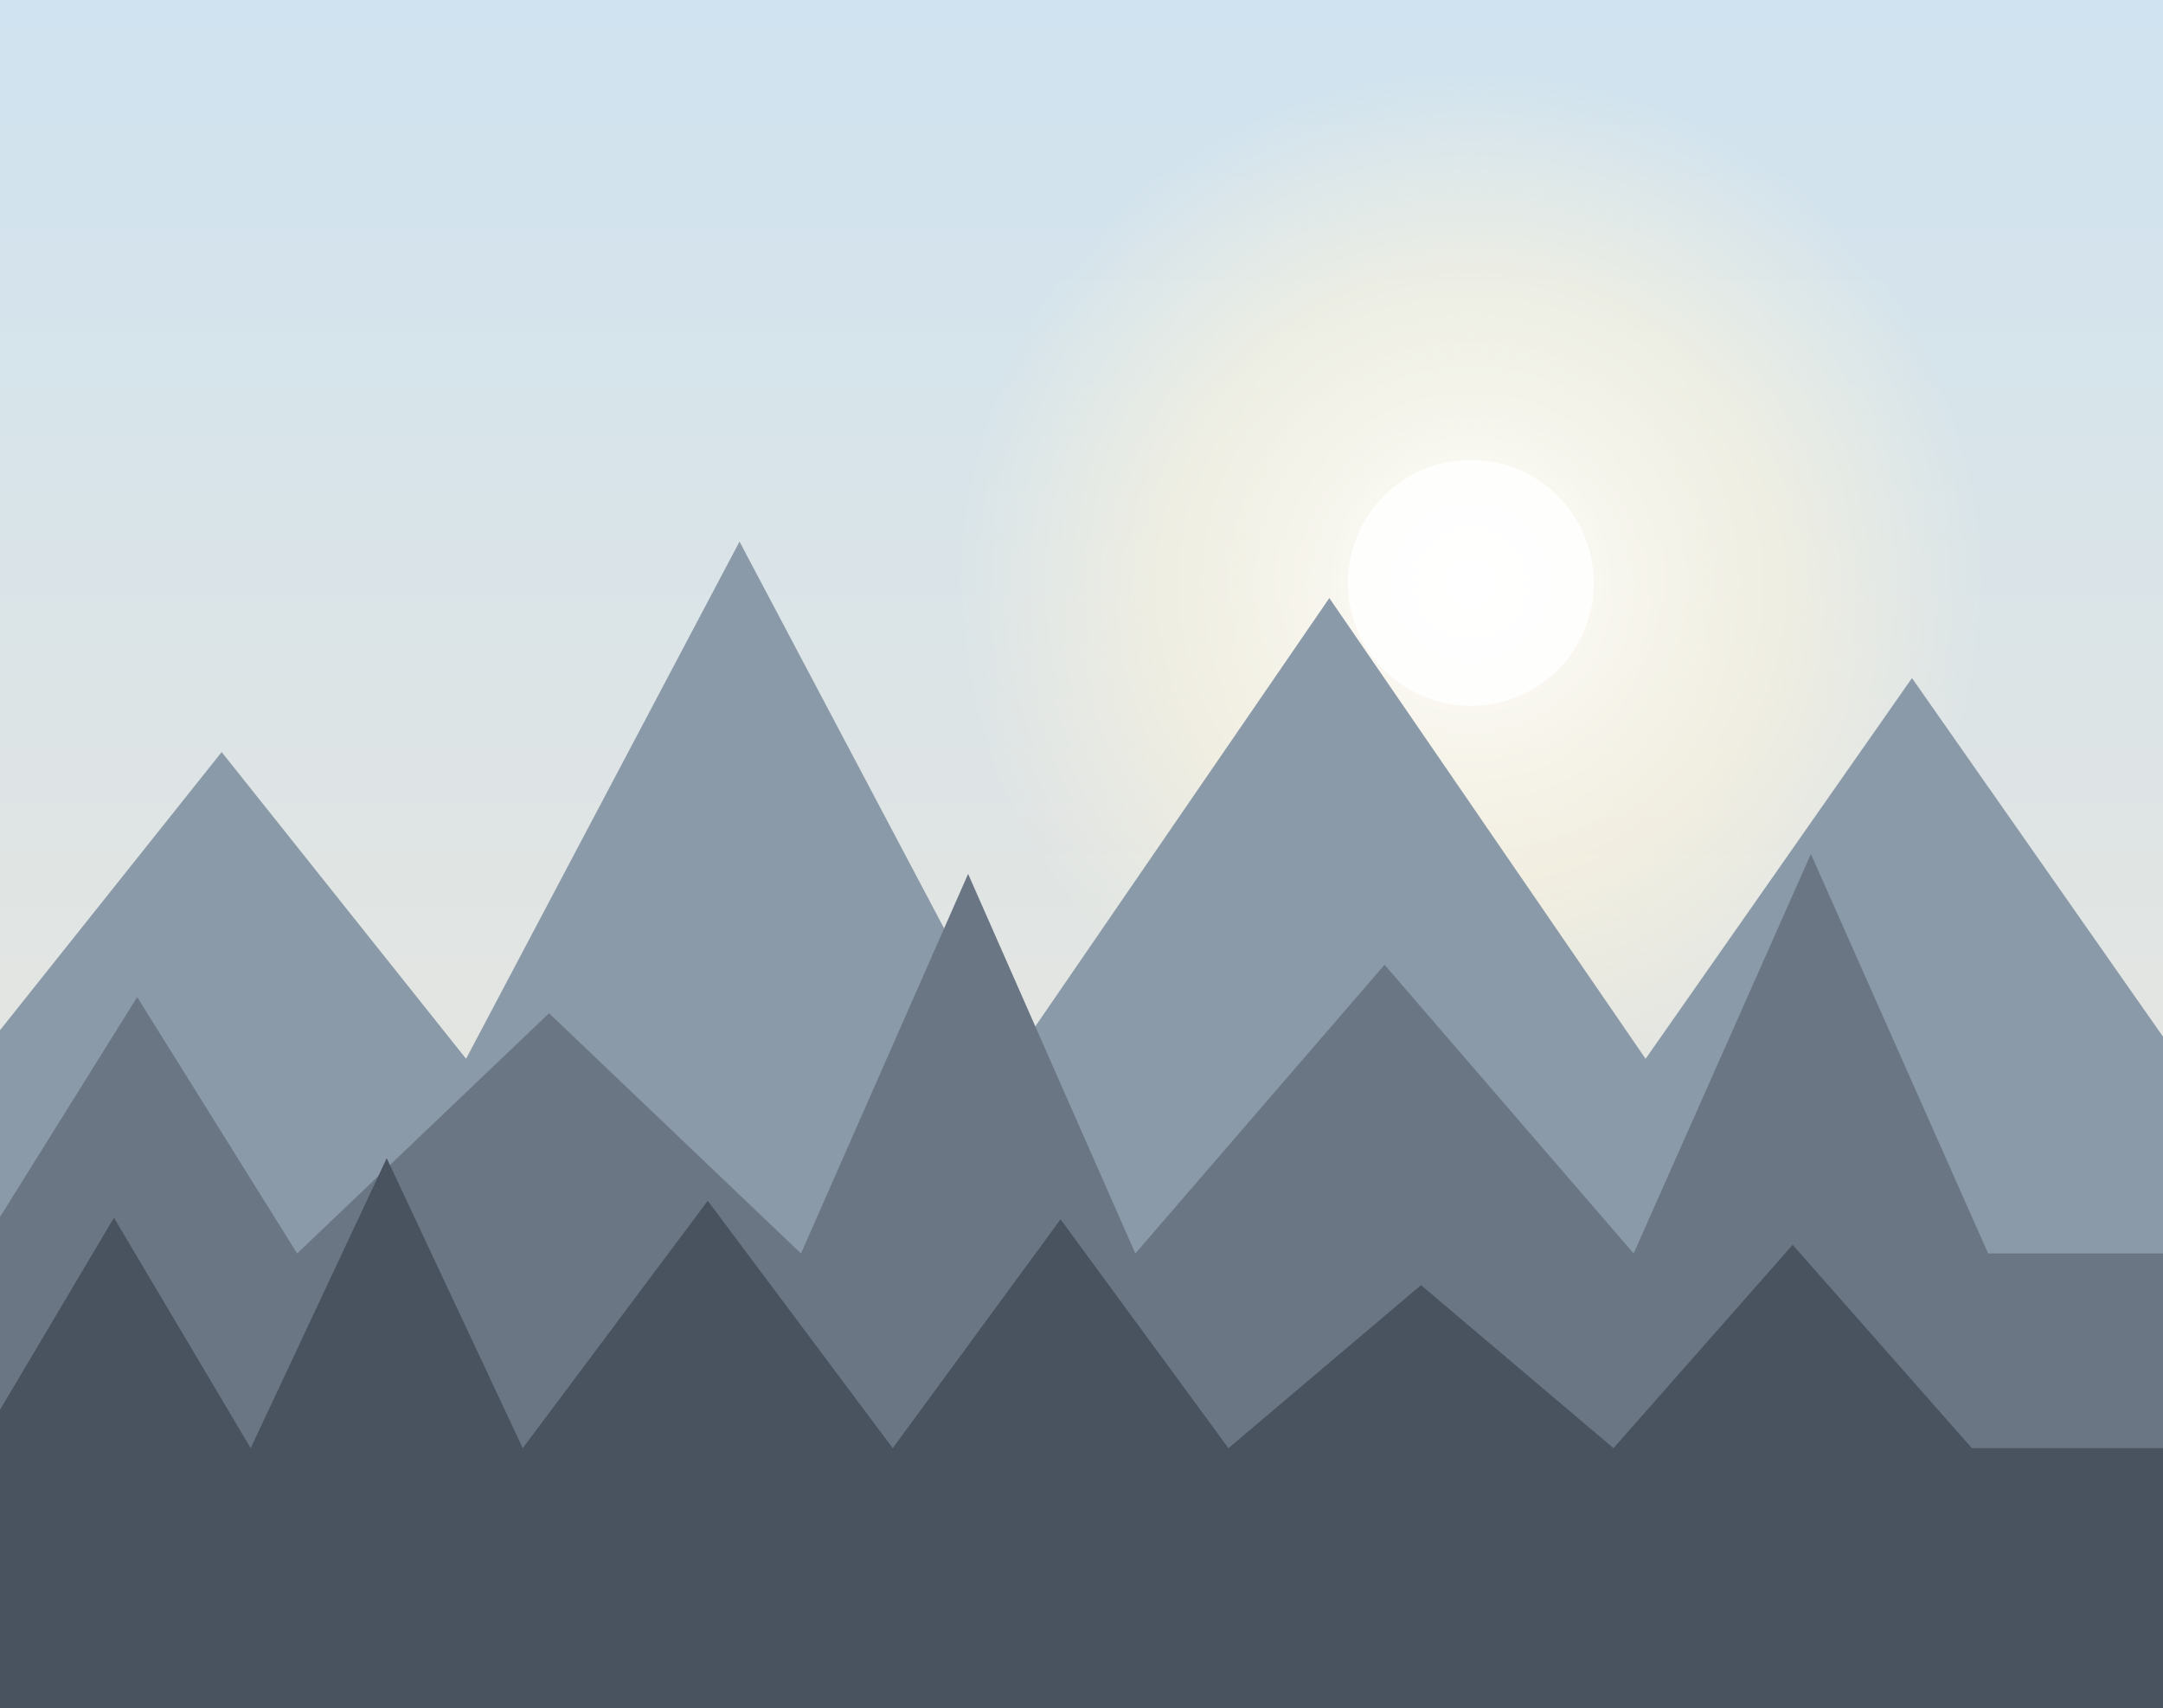
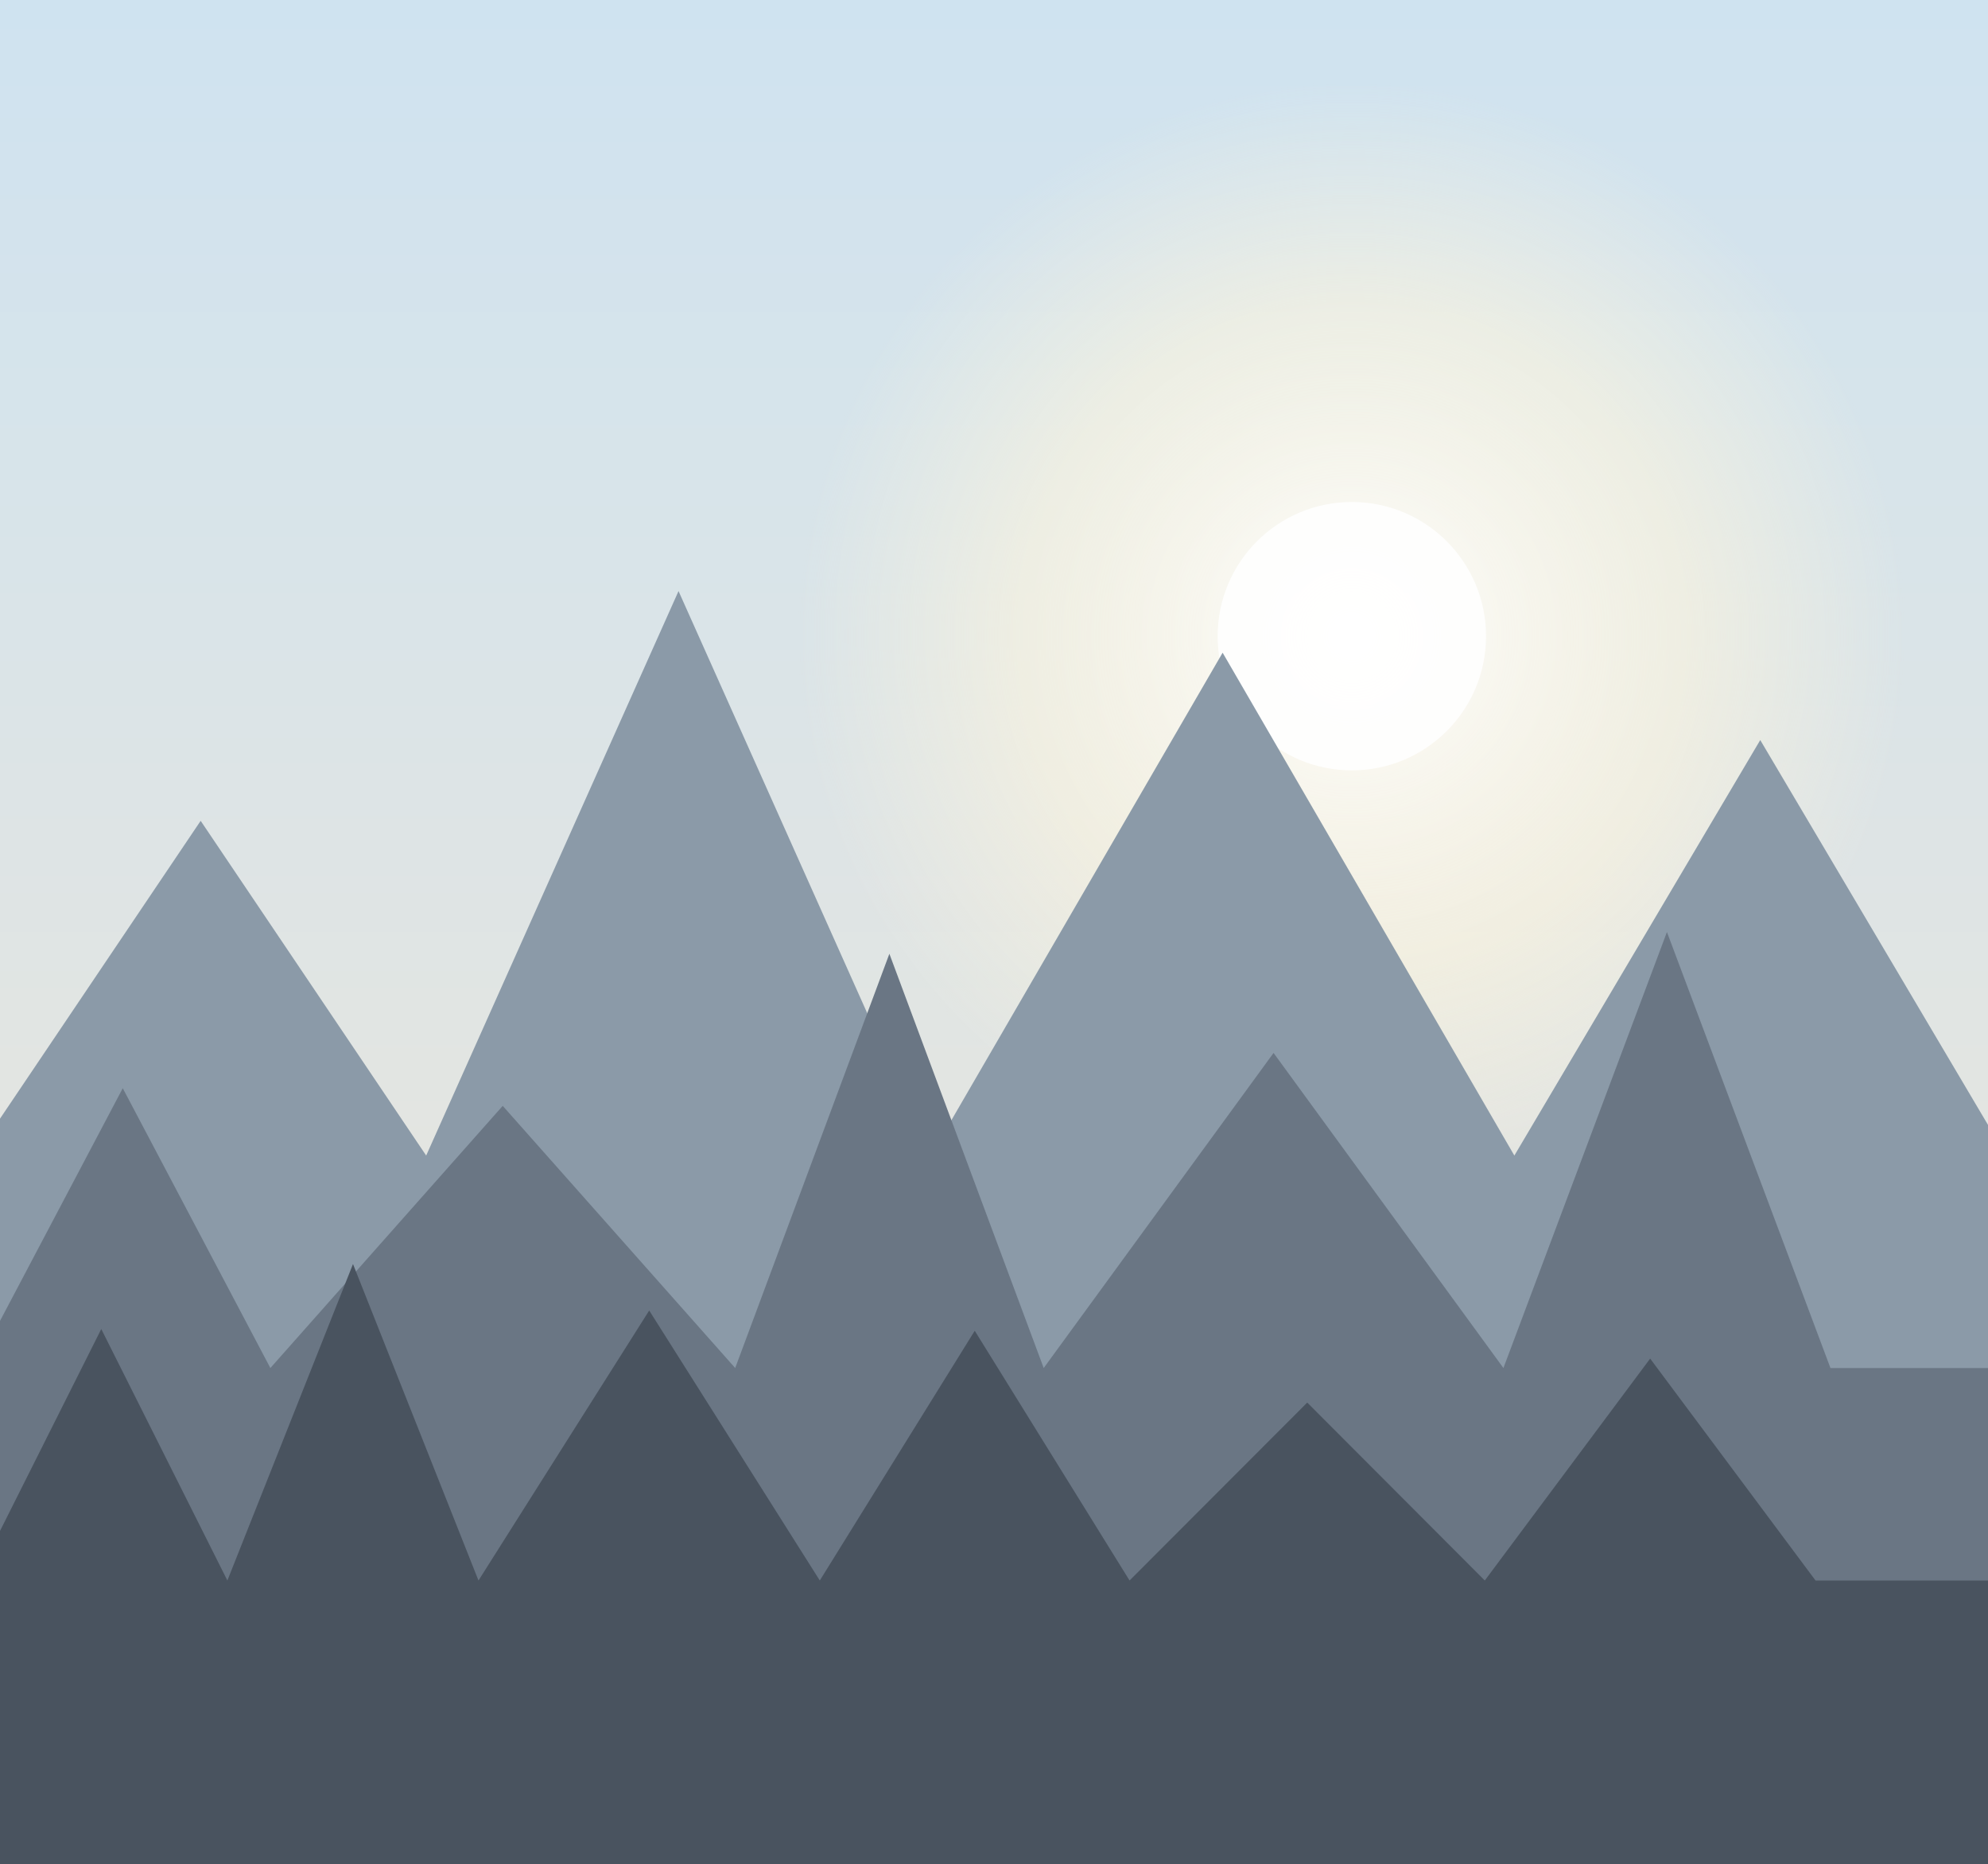
- <svg xmlns="http://www.w3.org/2000/svg" viewBox="0 0 1900 1500" width="1900" height="1500">
+ <svg xmlns="http://www.w3.org/2000/svg" viewBox="0 0 1600 1500" width="1600" height="1500">
  <defs>
    <linearGradient id="sky" x1="0" y1="0" x2="0" y2="1">
      <stop offset="0%" stop-color="#cfe3f0" />
      <stop offset="100%" stop-color="#f0e6d8" />
    </linearGradient>
    <radialGradient id="sun" cx="50%" cy="50%" r="50%">
      <stop offset="0%" stop-color="#ffffff" stop-opacity="1" />
      <stop offset="60%" stop-color="#fff6de" stop-opacity="0.55" />
      <stop offset="100%" stop-color="#fff6de" stop-opacity="0" />
    </radialGradient>
  </defs>
-   <rect width="1900" height="1500" fill="url(#sky)" />
-   <circle cx="1292" cy="512" r="450" fill="url(#sun)" />
-   <circle cx="1292" cy="512" r="108" fill="#ffffff" opacity="0.85" />
-   <path d="M -20 930.0 L 194.7 660.6 L 409.4 930.0 L 649.6 475.7 L 889.9 930.0 L 1167.7 525.3 L 1445.5 930.0 L 1679.5 595.6 L 1913.6 930.0 L 1920.0 930.0 L 1920.0 1520.0 L -20 1520.0 Z" fill="#8b9aa8" />
-   <path d="M -20 1101.0 L 120.5 875.8 L 261.0 1101.0 L 482.3 890.0 L 703.6 1101.0 L 850.4 767.6 L 997.3 1101.0 L 1216.2 847.4 L 1435.0 1101.0 L 1590.7 750.1 L 1746.4 1101.0 L 1920.0 1101.0 L 1920.0 1520.0 L -20 1520.0 Z" fill="#6a7684" />
-   <path d="M -20 1272.0 L 100.1 1069.6 L 220.2 1272.0 L 339.7 1017.3 L 459.2 1272.0 L 621.7 1054.7 L 784.2 1272.0 L 931.6 1071.0 L 1079.1 1272.0 L 1248.2 1128.8 L 1417.3 1272.0 L 1574.7 1093.4 L 1732.1 1272.0 L 1920.0 1272.0 L 1920.0 1520.0 L -20 1520.0 Z" fill="#49535f" />
+   <rect width="1600" height="1500" fill="url(#sky)" />
+   <circle cx="1088" cy="512" r="450" fill="url(#sun)" />
+   <circle cx="1088" cy="512" r="108" fill="#ffffff" opacity="0.85" />
+   <path d="M -20 930.0 L 161.5 660.6 L 343.0 930.0 L 546.1 475.7 L 749.2 930.0 L 984.0 525.3 L 1218.8 930.0 L 1416.7 595.6 L 1614.6 930.0 L 1620.0 930.0 L 1620.0 1520.0 L -20 1520.0 Z" fill="#8b9aa8" />
+   <path d="M -20 1101.0 L 98.8 875.8 L 217.6 1101.0 L 404.6 890.0 L 591.7 1101.0 L 715.8 767.6 L 840.0 1101.0 L 1025.0 847.4 L 1210.0 1101.0 L 1341.6 750.1 L 1473.2 1101.0 L 1620.0 1101.0 L 1620.0 1520.0 L -20 1520.0 Z" fill="#6a7684" />
+   <path d="M -20 1272.0 L 81.5 1069.6 L 183.0 1272.0 L 284.1 1017.3 L 385.1 1272.0 L 522.5 1054.7 L 659.8 1272.0 L 784.5 1071.0 L 909.1 1272.0 L 1052.1 1128.8 L 1195.0 1272.0 L 1328.1 1093.4 L 1461.2 1272.0 L 1620.0 1272.0 L 1620.0 1520.0 L -20 1520.0 Z" fill="#49535f" />
</svg>
